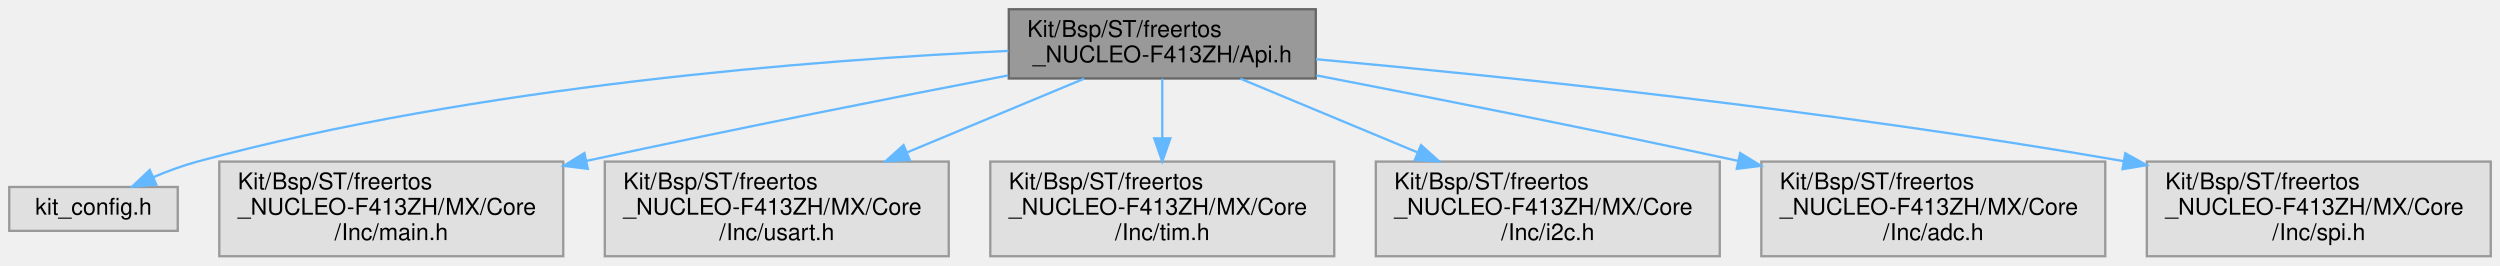
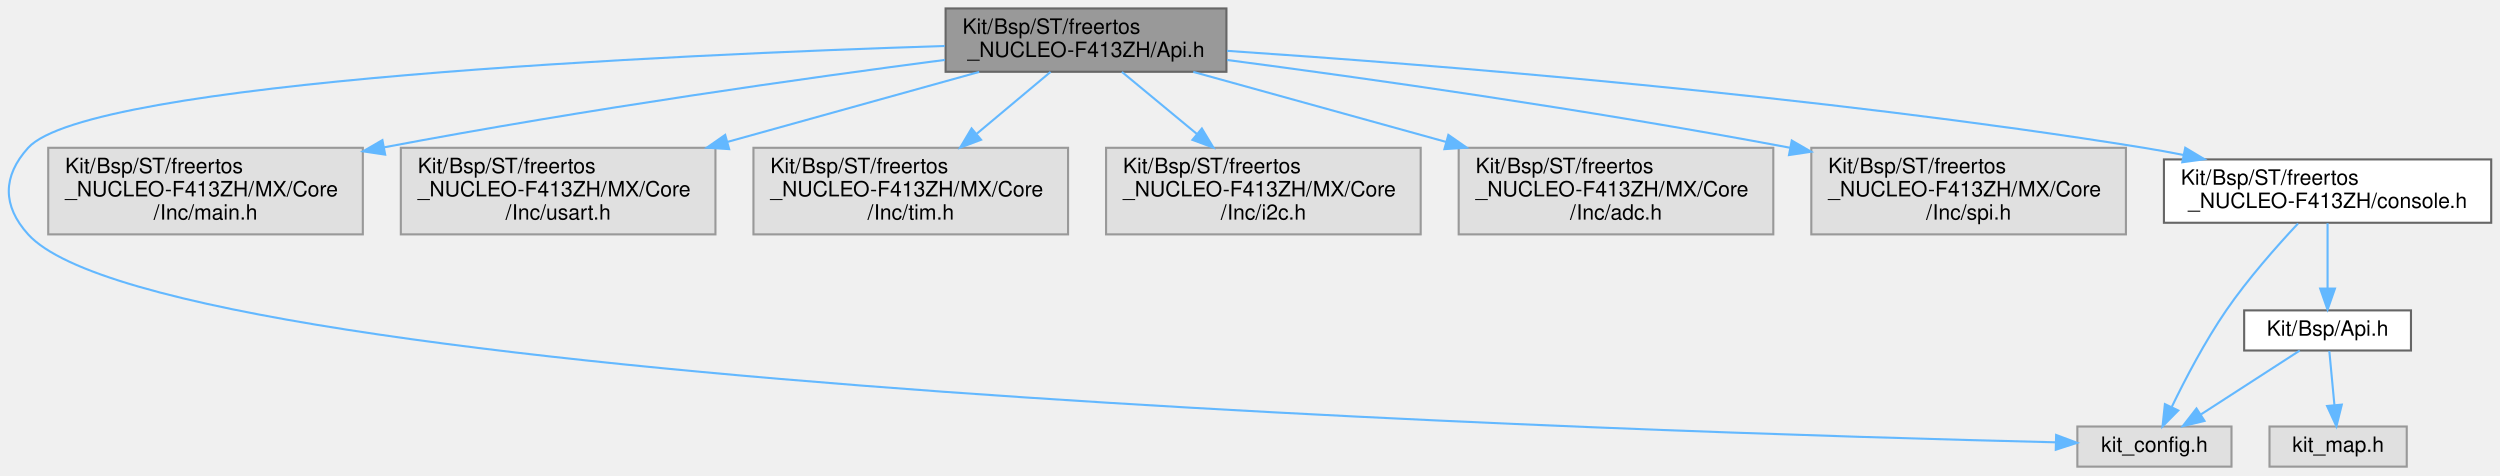
- <svg xmlns="http://www.w3.org/2000/svg" xmlns:xlink="http://www.w3.org/1999/xlink" width="1083pt" height="115pt" viewBox="0.00 0.00 1083.00 115.00">
-   <g id="graph0" class="graph" transform="scale(1 1) rotate(0) translate(4 111)">
+ <svg xmlns="http://www.w3.org/2000/svg" xmlns:xlink="http://www.w3.org/1999/xlink" width="1184pt" height="225pt" viewBox="0.00 0.00 1183.67 225.00">
+   <g id="graph0" class="graph" transform="scale(1 1) rotate(0) translate(4 221)">
    <g id="Node000001" class="node">
      <g id="a_Node000001">
        <a xlink:title="This BSP is developed/build with a 'just-in-time' approach.">
-           <polygon fill="#999999" stroke="#666666" points="566,-107 433,-107 433,-77 566,-77 566,-107" />
-           <text text-anchor="start" x="441" y="-95" font-family="Helvetica,sans-Serif" font-size="10.00">Kit/Bsp/ST/freertos</text>
-           <text text-anchor="middle" x="499.5" y="-84" font-family="Helvetica,sans-Serif" font-size="10.00">_NUCLEO-F413ZH/Api.h</text>
+           <polygon fill="#999999" stroke="#666666" points="576.67,-217 443.67,-217 443.67,-187 576.67,-187 576.67,-217" />
+           <text text-anchor="start" x="451.67" y="-205" font-family="Helvetica,sans-Serif" font-size="10.00">Kit/Bsp/ST/freertos</text>
+           <text text-anchor="middle" x="510.17" y="-194" font-family="Helvetica,sans-Serif" font-size="10.00">_NUCLEO-F413ZH/Api.h</text>
        </a>
      </g>
    </g>
    <g id="Node000002" class="node">
      <g id="a_Node000002">
        <a xlink:title=" ">
-           <polygon fill="#e0e0e0" stroke="#999999" points="73,-30 0,-30 0,-11 73,-11 73,-30" />
-           <text text-anchor="middle" x="36.5" y="-18" font-family="Helvetica,sans-Serif" font-size="10.00">kit_config.h</text>
+           <polygon fill="#e0e0e0" stroke="#999999" points="1052.67,-19 979.67,-19 979.67,0 1052.67,0 1052.67,-19" />
+           <text text-anchor="middle" x="1016.17" y="-7" font-family="Helvetica,sans-Serif" font-size="10.00">kit_config.h</text>
        </a>
      </g>
    </g>
    <g id="edge1_Node000001_Node000002" class="edge">
      <g id="a_edge1_Node000001_Node000002">
        <a xlink:title=" ">
-           <path fill="none" stroke="#63b8ff" d="M432.85,-88.96C349.4,-85.06 202.68,-73.75 81.5,-41 75.14,-39.28 68.5,-36.82 62.35,-34.22" />
-           <polygon fill="#63b8ff" stroke="#63b8ff" points="63.73,-31 53.18,-30.1 60.87,-37.39 63.73,-31" />
+           <path fill="none" stroke="#63b8ff" d="M443.26,-199.22C313.49,-195.07 37.77,-182.59 9.17,-151 -3.05,-137.49 -3.06,-123.5 9.17,-110 74.44,-37.97 779.48,-16.12 969.32,-11.52" />
+           <polygon fill="#63b8ff" stroke="#63b8ff" points="969.62,-15.01 979.53,-11.28 969.45,-8.01 969.62,-15.01" />
        </a>
      </g>
    </g>
    <g id="Node000003" class="node">
      <g id="a_Node000003">
        <a xlink:title=" ">
-           <polygon fill="#e0e0e0" stroke="#999999" points="240,-41 91,-41 91,0 240,0 240,-41" />
-           <text text-anchor="start" x="99" y="-29" font-family="Helvetica,sans-Serif" font-size="10.00">Kit/Bsp/ST/freertos</text>
-           <text text-anchor="start" x="99" y="-18" font-family="Helvetica,sans-Serif" font-size="10.00">_NUCLEO-F413ZH/MX/Core</text>
-           <text text-anchor="middle" x="165.5" y="-7" font-family="Helvetica,sans-Serif" font-size="10.00">/Inc/main.h</text>
+           <polygon fill="#e0e0e0" stroke="#999999" points="167.67,-151 18.67,-151 18.67,-110 167.67,-110 167.67,-151" />
+           <text text-anchor="start" x="26.67" y="-139" font-family="Helvetica,sans-Serif" font-size="10.00">Kit/Bsp/ST/freertos</text>
+           <text text-anchor="start" x="26.67" y="-128" font-family="Helvetica,sans-Serif" font-size="10.00">_NUCLEO-F413ZH/MX/Core</text>
+           <text text-anchor="middle" x="93.17" y="-117" font-family="Helvetica,sans-Serif" font-size="10.00">/Inc/main.h</text>
        </a>
      </g>
    </g>
    <g id="edge2_Node000001_Node000003" class="edge">
      <g id="a_edge2_Node000001_Node000003">
        <a xlink:title=" ">
-           <path fill="none" stroke="#63b8ff" d="M432.78,-78.35C384.51,-69.05 317.45,-55.83 250.07,-41.31" />
-           <polygon fill="#63b8ff" stroke="#63b8ff" points="250.64,-37.85 240.13,-39.16 249.16,-44.7 250.64,-37.85" />
+           <path fill="none" stroke="#63b8ff" d="M443.36,-192.64C377.99,-184.09 275.39,-169.68 177.8,-151.24" />
+           <polygon fill="#63b8ff" stroke="#63b8ff" points="178.25,-147.77 167.77,-149.33 176.94,-154.64 178.25,-147.77" />
        </a>
      </g>
    </g>
    <g id="Node000004" class="node">
      <g id="a_Node000004">
        <a xlink:title=" ">
-           <polygon fill="#e0e0e0" stroke="#999999" points="407,-41 258,-41 258,0 407,0 407,-41" />
-           <text text-anchor="start" x="266" y="-29" font-family="Helvetica,sans-Serif" font-size="10.00">Kit/Bsp/ST/freertos</text>
-           <text text-anchor="start" x="266" y="-18" font-family="Helvetica,sans-Serif" font-size="10.00">_NUCLEO-F413ZH/MX/Core</text>
-           <text text-anchor="middle" x="332.5" y="-7" font-family="Helvetica,sans-Serif" font-size="10.00">/Inc/usart.h</text>
+           <polygon fill="#e0e0e0" stroke="#999999" points="334.67,-151 185.67,-151 185.67,-110 334.67,-110 334.67,-151" />
+           <text text-anchor="start" x="193.67" y="-139" font-family="Helvetica,sans-Serif" font-size="10.00">Kit/Bsp/ST/freertos</text>
+           <text text-anchor="start" x="193.67" y="-128" font-family="Helvetica,sans-Serif" font-size="10.00">_NUCLEO-F413ZH/MX/Core</text>
+           <text text-anchor="middle" x="260.17" y="-117" font-family="Helvetica,sans-Serif" font-size="10.00">/Inc/usart.h</text>
        </a>
      </g>
    </g>
    <g id="edge3_Node000001_Node000004" class="edge">
      <g id="a_edge3_Node000001_Node000004">
        <a xlink:title=" ">
-           <path fill="none" stroke="#63b8ff" d="M465.71,-76.94C443.73,-67.79 414.54,-55.64 389.08,-45.05" />
-           <polygon fill="#63b8ff" stroke="#63b8ff" points="390.11,-41.68 379.53,-41.07 387.42,-48.15 390.11,-41.68" />
+           <path fill="none" stroke="#63b8ff" d="M459.58,-186.94C425.39,-177.43 379.5,-164.67 340.37,-153.8" />
+           <polygon fill="#63b8ff" stroke="#63b8ff" points="341.15,-150.38 330.58,-151.07 339.28,-157.12 341.15,-150.38" />
        </a>
      </g>
    </g>
    <g id="Node000005" class="node">
      <g id="a_Node000005">
        <a xlink:title=" ">
-           <polygon fill="#e0e0e0" stroke="#999999" points="574,-41 425,-41 425,0 574,0 574,-41" />
-           <text text-anchor="start" x="433" y="-29" font-family="Helvetica,sans-Serif" font-size="10.00">Kit/Bsp/ST/freertos</text>
-           <text text-anchor="start" x="433" y="-18" font-family="Helvetica,sans-Serif" font-size="10.00">_NUCLEO-F413ZH/MX/Core</text>
-           <text text-anchor="middle" x="499.5" y="-7" font-family="Helvetica,sans-Serif" font-size="10.00">/Inc/tim.h</text>
+           <polygon fill="#e0e0e0" stroke="#999999" points="501.67,-151 352.67,-151 352.67,-110 501.67,-110 501.67,-151" />
+           <text text-anchor="start" x="360.67" y="-139" font-family="Helvetica,sans-Serif" font-size="10.00">Kit/Bsp/ST/freertos</text>
+           <text text-anchor="start" x="360.67" y="-128" font-family="Helvetica,sans-Serif" font-size="10.00">_NUCLEO-F413ZH/MX/Core</text>
+           <text text-anchor="middle" x="427.17" y="-117" font-family="Helvetica,sans-Serif" font-size="10.00">/Inc/tim.h</text>
        </a>
      </g>
    </g>
    <g id="edge4_Node000001_Node000005" class="edge">
      <g id="a_edge4_Node000001_Node000005">
        <a xlink:title=" ">
-           <path fill="none" stroke="#63b8ff" d="M499.5,-76.94C499.5,-69.52 499.5,-60.14 499.5,-51.2" />
-           <polygon fill="#63b8ff" stroke="#63b8ff" points="503,-51.07 499.5,-41.07 496,-51.07 503,-51.07" />
+           <path fill="none" stroke="#63b8ff" d="M493.38,-186.94C483.37,-178.56 470.35,-167.65 458.51,-157.74" />
+           <polygon fill="#63b8ff" stroke="#63b8ff" points="460.46,-154.81 450.55,-151.07 455.97,-160.18 460.46,-154.81" />
        </a>
      </g>
    </g>
    <g id="Node000006" class="node">
      <g id="a_Node000006">
        <a xlink:title=" ">
-           <polygon fill="#e0e0e0" stroke="#999999" points="741,-41 592,-41 592,0 741,0 741,-41" />
-           <text text-anchor="start" x="600" y="-29" font-family="Helvetica,sans-Serif" font-size="10.00">Kit/Bsp/ST/freertos</text>
-           <text text-anchor="start" x="600" y="-18" font-family="Helvetica,sans-Serif" font-size="10.00">_NUCLEO-F413ZH/MX/Core</text>
-           <text text-anchor="middle" x="666.5" y="-7" font-family="Helvetica,sans-Serif" font-size="10.00">/Inc/i2c.h</text>
+           <polygon fill="#e0e0e0" stroke="#999999" points="668.67,-151 519.67,-151 519.67,-110 668.67,-110 668.67,-151" />
+           <text text-anchor="start" x="527.67" y="-139" font-family="Helvetica,sans-Serif" font-size="10.00">Kit/Bsp/ST/freertos</text>
+           <text text-anchor="start" x="527.67" y="-128" font-family="Helvetica,sans-Serif" font-size="10.00">_NUCLEO-F413ZH/MX/Core</text>
+           <text text-anchor="middle" x="594.17" y="-117" font-family="Helvetica,sans-Serif" font-size="10.00">/Inc/i2c.h</text>
        </a>
      </g>
    </g>
    <g id="edge5_Node000001_Node000006" class="edge">
      <g id="a_edge5_Node000001_Node000006">
        <a xlink:title=" ">
-           <path fill="none" stroke="#63b8ff" d="M533.29,-76.94C555.27,-67.79 584.46,-55.64 609.92,-45.05" />
-           <polygon fill="#63b8ff" stroke="#63b8ff" points="611.58,-48.15 619.47,-41.07 608.89,-41.68 611.58,-48.15" />
+           <path fill="none" stroke="#63b8ff" d="M527.17,-186.94C537.4,-178.48 550.73,-167.44 562.81,-157.45" />
+           <polygon fill="#63b8ff" stroke="#63b8ff" points="565.04,-160.14 570.52,-151.07 560.58,-154.75 565.04,-160.14" />
        </a>
      </g>
    </g>
    <g id="Node000007" class="node">
      <g id="a_Node000007">
        <a xlink:title=" ">
-           <polygon fill="#e0e0e0" stroke="#999999" points="908,-41 759,-41 759,0 908,0 908,-41" />
-           <text text-anchor="start" x="767" y="-29" font-family="Helvetica,sans-Serif" font-size="10.00">Kit/Bsp/ST/freertos</text>
-           <text text-anchor="start" x="767" y="-18" font-family="Helvetica,sans-Serif" font-size="10.00">_NUCLEO-F413ZH/MX/Core</text>
-           <text text-anchor="middle" x="833.5" y="-7" font-family="Helvetica,sans-Serif" font-size="10.00">/Inc/adc.h</text>
+           <polygon fill="#e0e0e0" stroke="#999999" points="835.67,-151 686.67,-151 686.67,-110 835.67,-110 835.67,-151" />
+           <text text-anchor="start" x="694.67" y="-139" font-family="Helvetica,sans-Serif" font-size="10.00">Kit/Bsp/ST/freertos</text>
+           <text text-anchor="start" x="694.67" y="-128" font-family="Helvetica,sans-Serif" font-size="10.00">_NUCLEO-F413ZH/MX/Core</text>
+           <text text-anchor="middle" x="761.17" y="-117" font-family="Helvetica,sans-Serif" font-size="10.00">/Inc/adc.h</text>
        </a>
      </g>
    </g>
    <g id="edge6_Node000001_Node000007" class="edge">
      <g id="a_edge6_Node000001_Node000007">
        <a xlink:title=" ">
-           <path fill="none" stroke="#63b8ff" d="M566.22,-78.35C614.49,-69.05 681.55,-55.83 748.93,-41.31" />
-           <polygon fill="#63b8ff" stroke="#63b8ff" points="749.84,-44.7 758.87,-39.16 748.36,-37.85 749.84,-44.7" />
+           <path fill="none" stroke="#63b8ff" d="M560.97,-186.94C595.3,-177.43 641.37,-164.67 680.65,-153.8" />
+           <polygon fill="#63b8ff" stroke="#63b8ff" points="681.78,-157.12 690.48,-151.07 679.91,-150.37 681.78,-157.12" />
        </a>
      </g>
    </g>
    <g id="Node000008" class="node">
      <g id="a_Node000008">
        <a xlink:title=" ">
-           <polygon fill="#e0e0e0" stroke="#999999" points="1075,-41 926,-41 926,0 1075,0 1075,-41" />
-           <text text-anchor="start" x="934" y="-29" font-family="Helvetica,sans-Serif" font-size="10.00">Kit/Bsp/ST/freertos</text>
-           <text text-anchor="start" x="934" y="-18" font-family="Helvetica,sans-Serif" font-size="10.00">_NUCLEO-F413ZH/MX/Core</text>
-           <text text-anchor="middle" x="1000.5" y="-7" font-family="Helvetica,sans-Serif" font-size="10.00">/Inc/spi.h</text>
+           <polygon fill="#e0e0e0" stroke="#999999" points="1002.67,-151 853.67,-151 853.67,-110 1002.67,-110 1002.67,-151" />
+           <text text-anchor="start" x="861.67" y="-139" font-family="Helvetica,sans-Serif" font-size="10.00">Kit/Bsp/ST/freertos</text>
+           <text text-anchor="start" x="861.67" y="-128" font-family="Helvetica,sans-Serif" font-size="10.00">_NUCLEO-F413ZH/MX/Core</text>
+           <text text-anchor="middle" x="928.17" y="-117" font-family="Helvetica,sans-Serif" font-size="10.00">/Inc/spi.h</text>
        </a>
      </g>
    </g>
    <g id="edge7_Node000001_Node000008" class="edge">
      <g id="a_edge7_Node000001_Node000008">
        <a xlink:title=" ">
-           <path fill="none" stroke="#63b8ff" d="M566.08,-85.35C646.74,-77.99 786.91,-63.54 915.87,-41.2" />
-           <polygon fill="#63b8ff" stroke="#63b8ff" points="916.68,-44.61 925.92,-39.44 915.47,-37.71 916.68,-44.61" />
+           <path fill="none" stroke="#63b8ff" d="M576.98,-192.59C642.41,-183.99 745.14,-169.53 843.75,-151" />
+           <polygon fill="#63b8ff" stroke="#63b8ff" points="844.41,-154.44 853.58,-149.14 843.11,-147.56 844.41,-154.44" />
+         </a>
+       </g>
+     </g>
+     <g id="Node000009" class="node">
+       <g id="a_Node000009">
+         <a xlink:href="_s_t_2freertos___n_u_c_l_e_o-_f413_z_h_2console_8h.html" target="_top" xlink:title="By default the BSP provides a KIT IO Stream for application' console.">
+           <polygon fill="white" stroke="#666666" points="1175.67,-145.5 1020.67,-145.5 1020.67,-115.5 1175.67,-115.5 1175.67,-145.5" />
+           <text text-anchor="start" x="1028.67" y="-133.5" font-family="Helvetica,sans-Serif" font-size="10.00">Kit/Bsp/ST/freertos</text>
+           <text text-anchor="middle" x="1098.17" y="-122.5" font-family="Helvetica,sans-Serif" font-size="10.00">_NUCLEO-F413ZH/console.h</text>
+         </a>
+       </g>
+     </g>
+     <g id="edge8_Node000001_Node000009" class="edge">
+       <g id="a_edge8_Node000001_Node000009">
+         <a xlink:title=" ">
+           <path fill="none" stroke="#63b8ff" d="M576.96,-196.92C673.31,-190.44 856.71,-175.93 1011.17,-151 1017.29,-150.01 1023.62,-148.86 1029.95,-147.61" />
+           <polygon fill="#63b8ff" stroke="#63b8ff" points="1030.77,-151.02 1039.86,-145.59 1029.37,-144.16 1030.77,-151.02" />
+         </a>
+       </g>
+     </g>
+     <g id="edge9_Node000009_Node000002" class="edge">
+       <g id="a_edge9_Node000009_Node000002">
+         <a xlink:title=" ">
+           <path fill="none" stroke="#63b8ff" d="M1084.19,-115.15C1074.07,-104.35 1060.42,-88.91 1050.17,-74 1040.11,-59.36 1030.75,-41.42 1024.41,-28.35" />
+           <polygon fill="#63b8ff" stroke="#63b8ff" points="1027.45,-26.6 1020.01,-19.06 1021.13,-29.6 1027.45,-26.6" />
+         </a>
+       </g>
+     </g>
+     <g id="Node000010" class="node">
+       <g id="a_Node000010">
+         <a xlink:href="_bsp_2_api_8h.html" target="_top" xlink:title="This file defines a common/generic Board Support Package (BSP) Interface that provides an indirect re...">
+           <polygon fill="white" stroke="#666666" points="1137.67,-74 1058.67,-74 1058.67,-55 1137.67,-55 1137.67,-74" />
+           <text text-anchor="middle" x="1098.17" y="-62" font-family="Helvetica,sans-Serif" font-size="10.00">Kit/Bsp/Api.h</text>
+         </a>
+       </g>
+     </g>
+     <g id="edge10_Node000009_Node000010" class="edge">
+       <g id="a_edge10_Node000009_Node000010">
+         <a xlink:title=" ">
+           <path fill="none" stroke="#63b8ff" d="M1098.17,-115.3C1098.17,-106.2 1098.17,-94.29 1098.17,-84.4" />
+           <polygon fill="#63b8ff" stroke="#63b8ff" points="1101.67,-84.34 1098.17,-74.34 1094.67,-84.34 1101.67,-84.34" />
+         </a>
+       </g>
+     </g>
+     <g id="edge11_Node000010_Node000002" class="edge">
+       <g id="a_edge11_Node000010_Node000002">
+         <a xlink:title=" ">
+           <path fill="none" stroke="#63b8ff" d="M1085,-54.98C1072.4,-46.84 1053.17,-34.41 1038.23,-24.76" />
+           <polygon fill="#63b8ff" stroke="#63b8ff" points="1039.89,-21.66 1029.59,-19.17 1036.09,-27.54 1039.89,-21.66" />
+         </a>
+       </g>
+     </g>
+     <g id="Node000011" class="node">
+       <g id="a_Node000011">
+         <a xlink:title=" ">
+           <polygon fill="#e0e0e0" stroke="#999999" points="1135.67,-19 1070.67,-19 1070.67,0 1135.67,0 1135.67,-19" />
+           <text text-anchor="middle" x="1103.17" y="-7" font-family="Helvetica,sans-Serif" font-size="10.00">kit_map.h</text>
+         </a>
+       </g>
+     </g>
+     <g id="edge12_Node000010_Node000011" class="edge">
+       <g id="a_edge12_Node000010_Node000011">
+         <a xlink:title=" ">
+           <path fill="none" stroke="#63b8ff" d="M1099,-54.75C1099.66,-47.8 1100.59,-37.85 1101.42,-29.13" />
+           <polygon fill="#63b8ff" stroke="#63b8ff" points="1104.91,-29.37 1102.36,-19.09 1097.94,-28.72 1104.91,-29.37" />
        </a>
      </g>
    </g>
  </g>
</svg>
